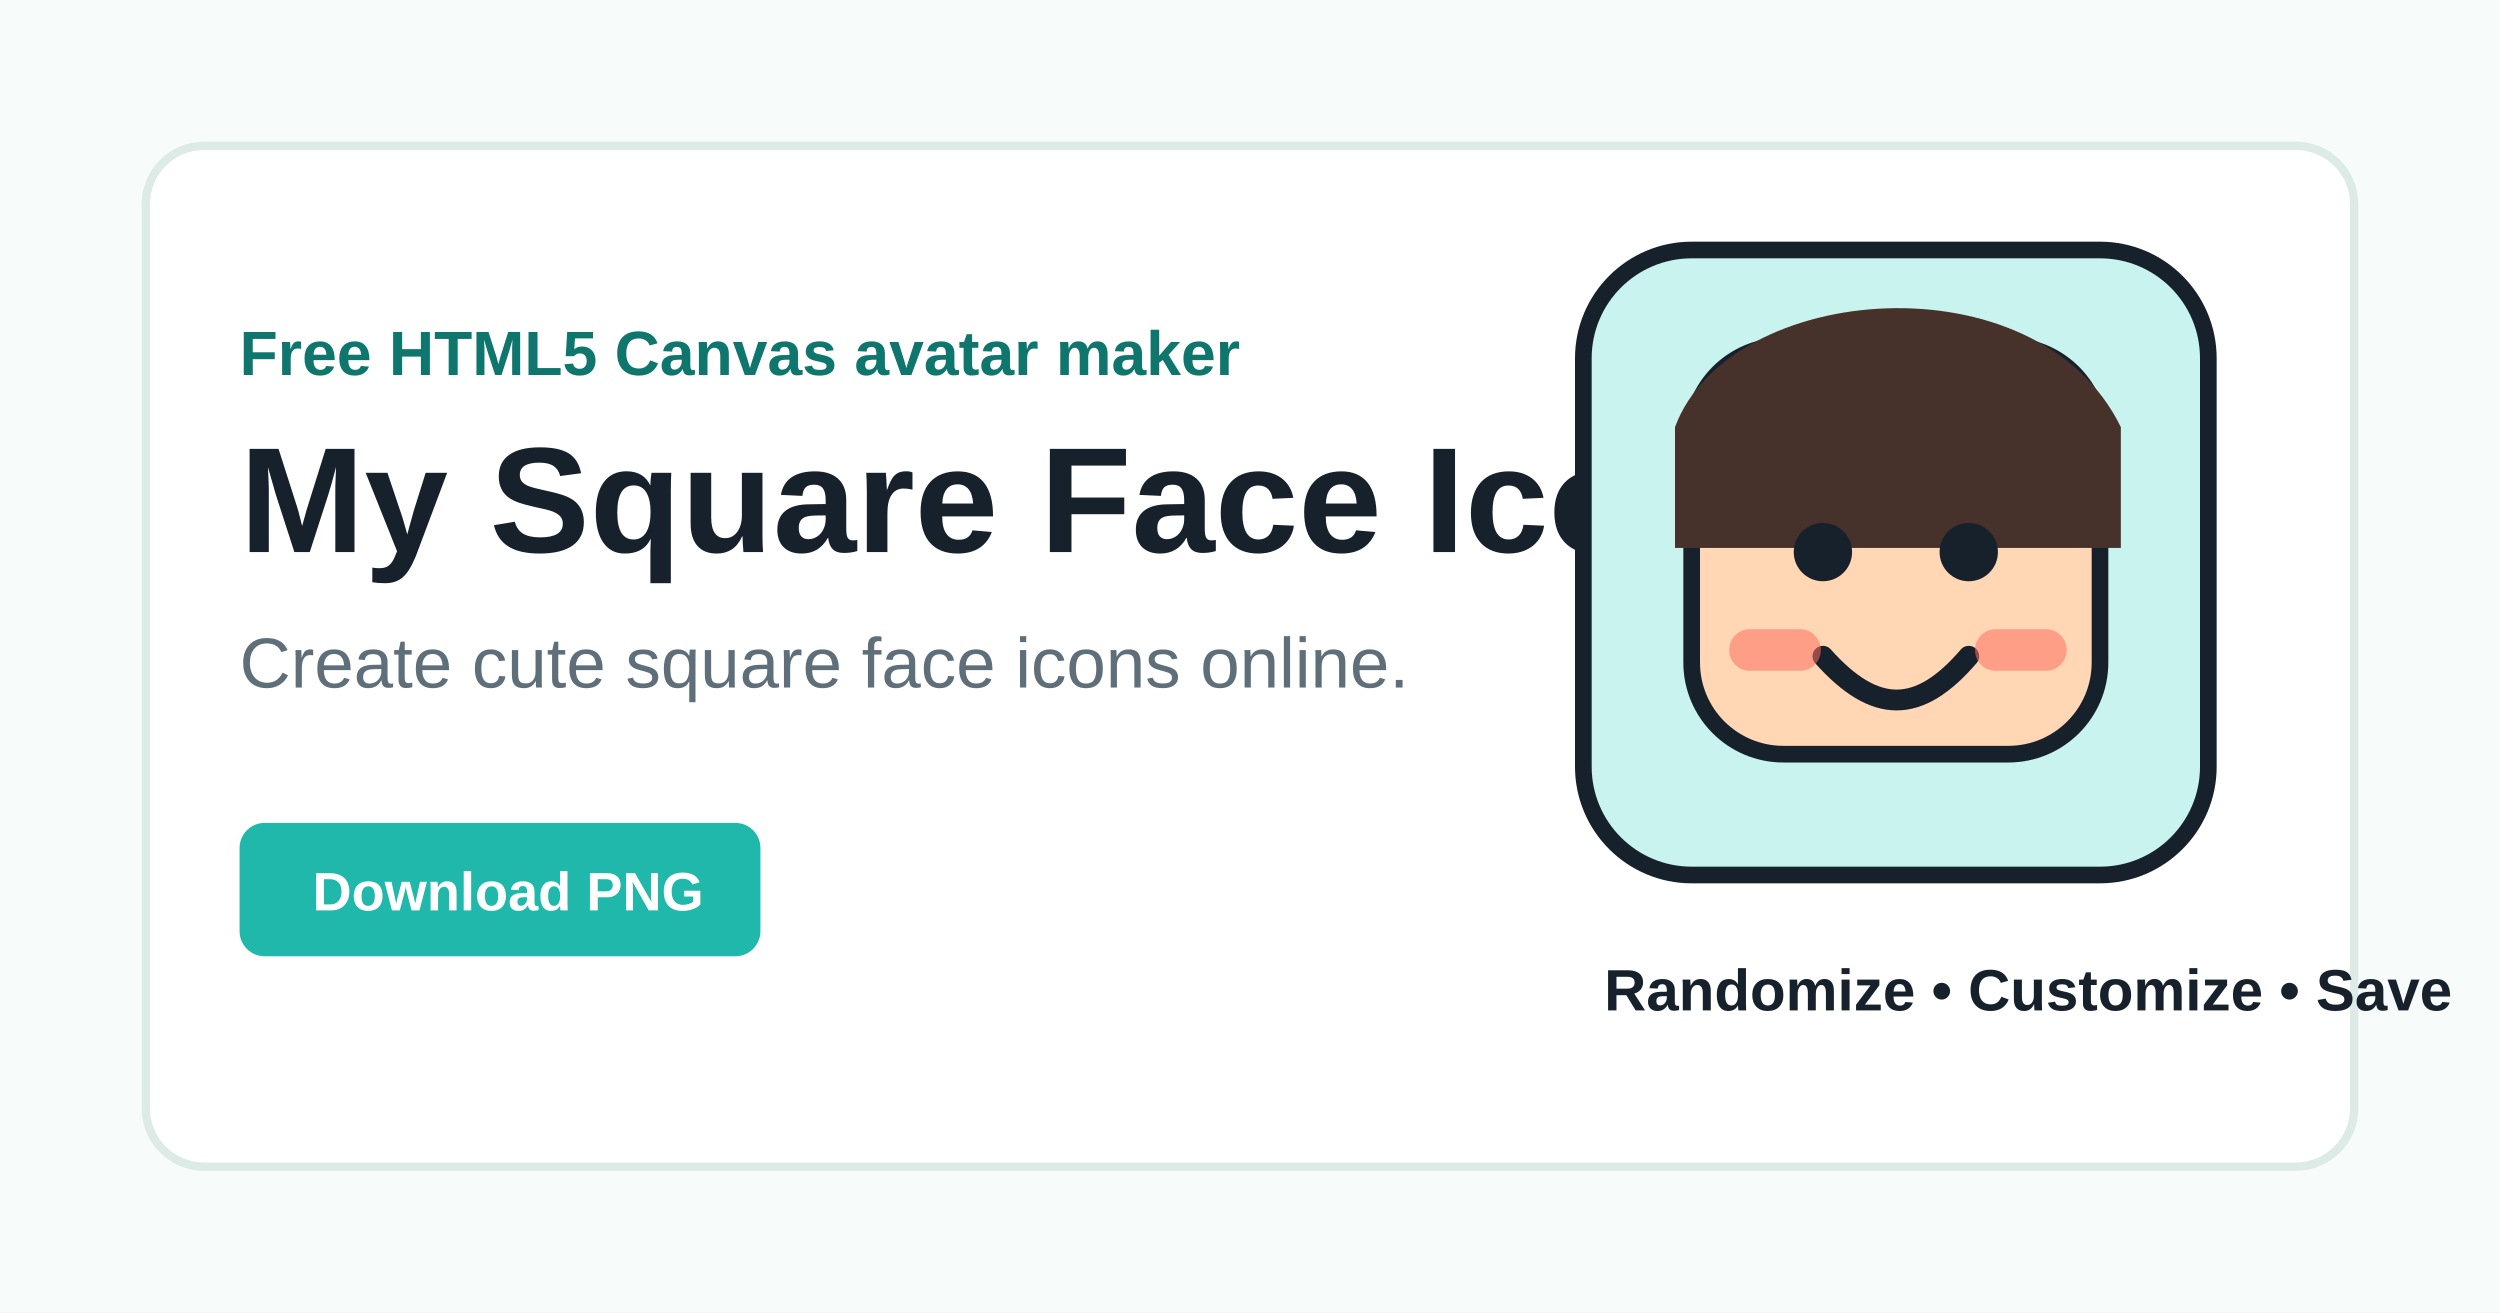
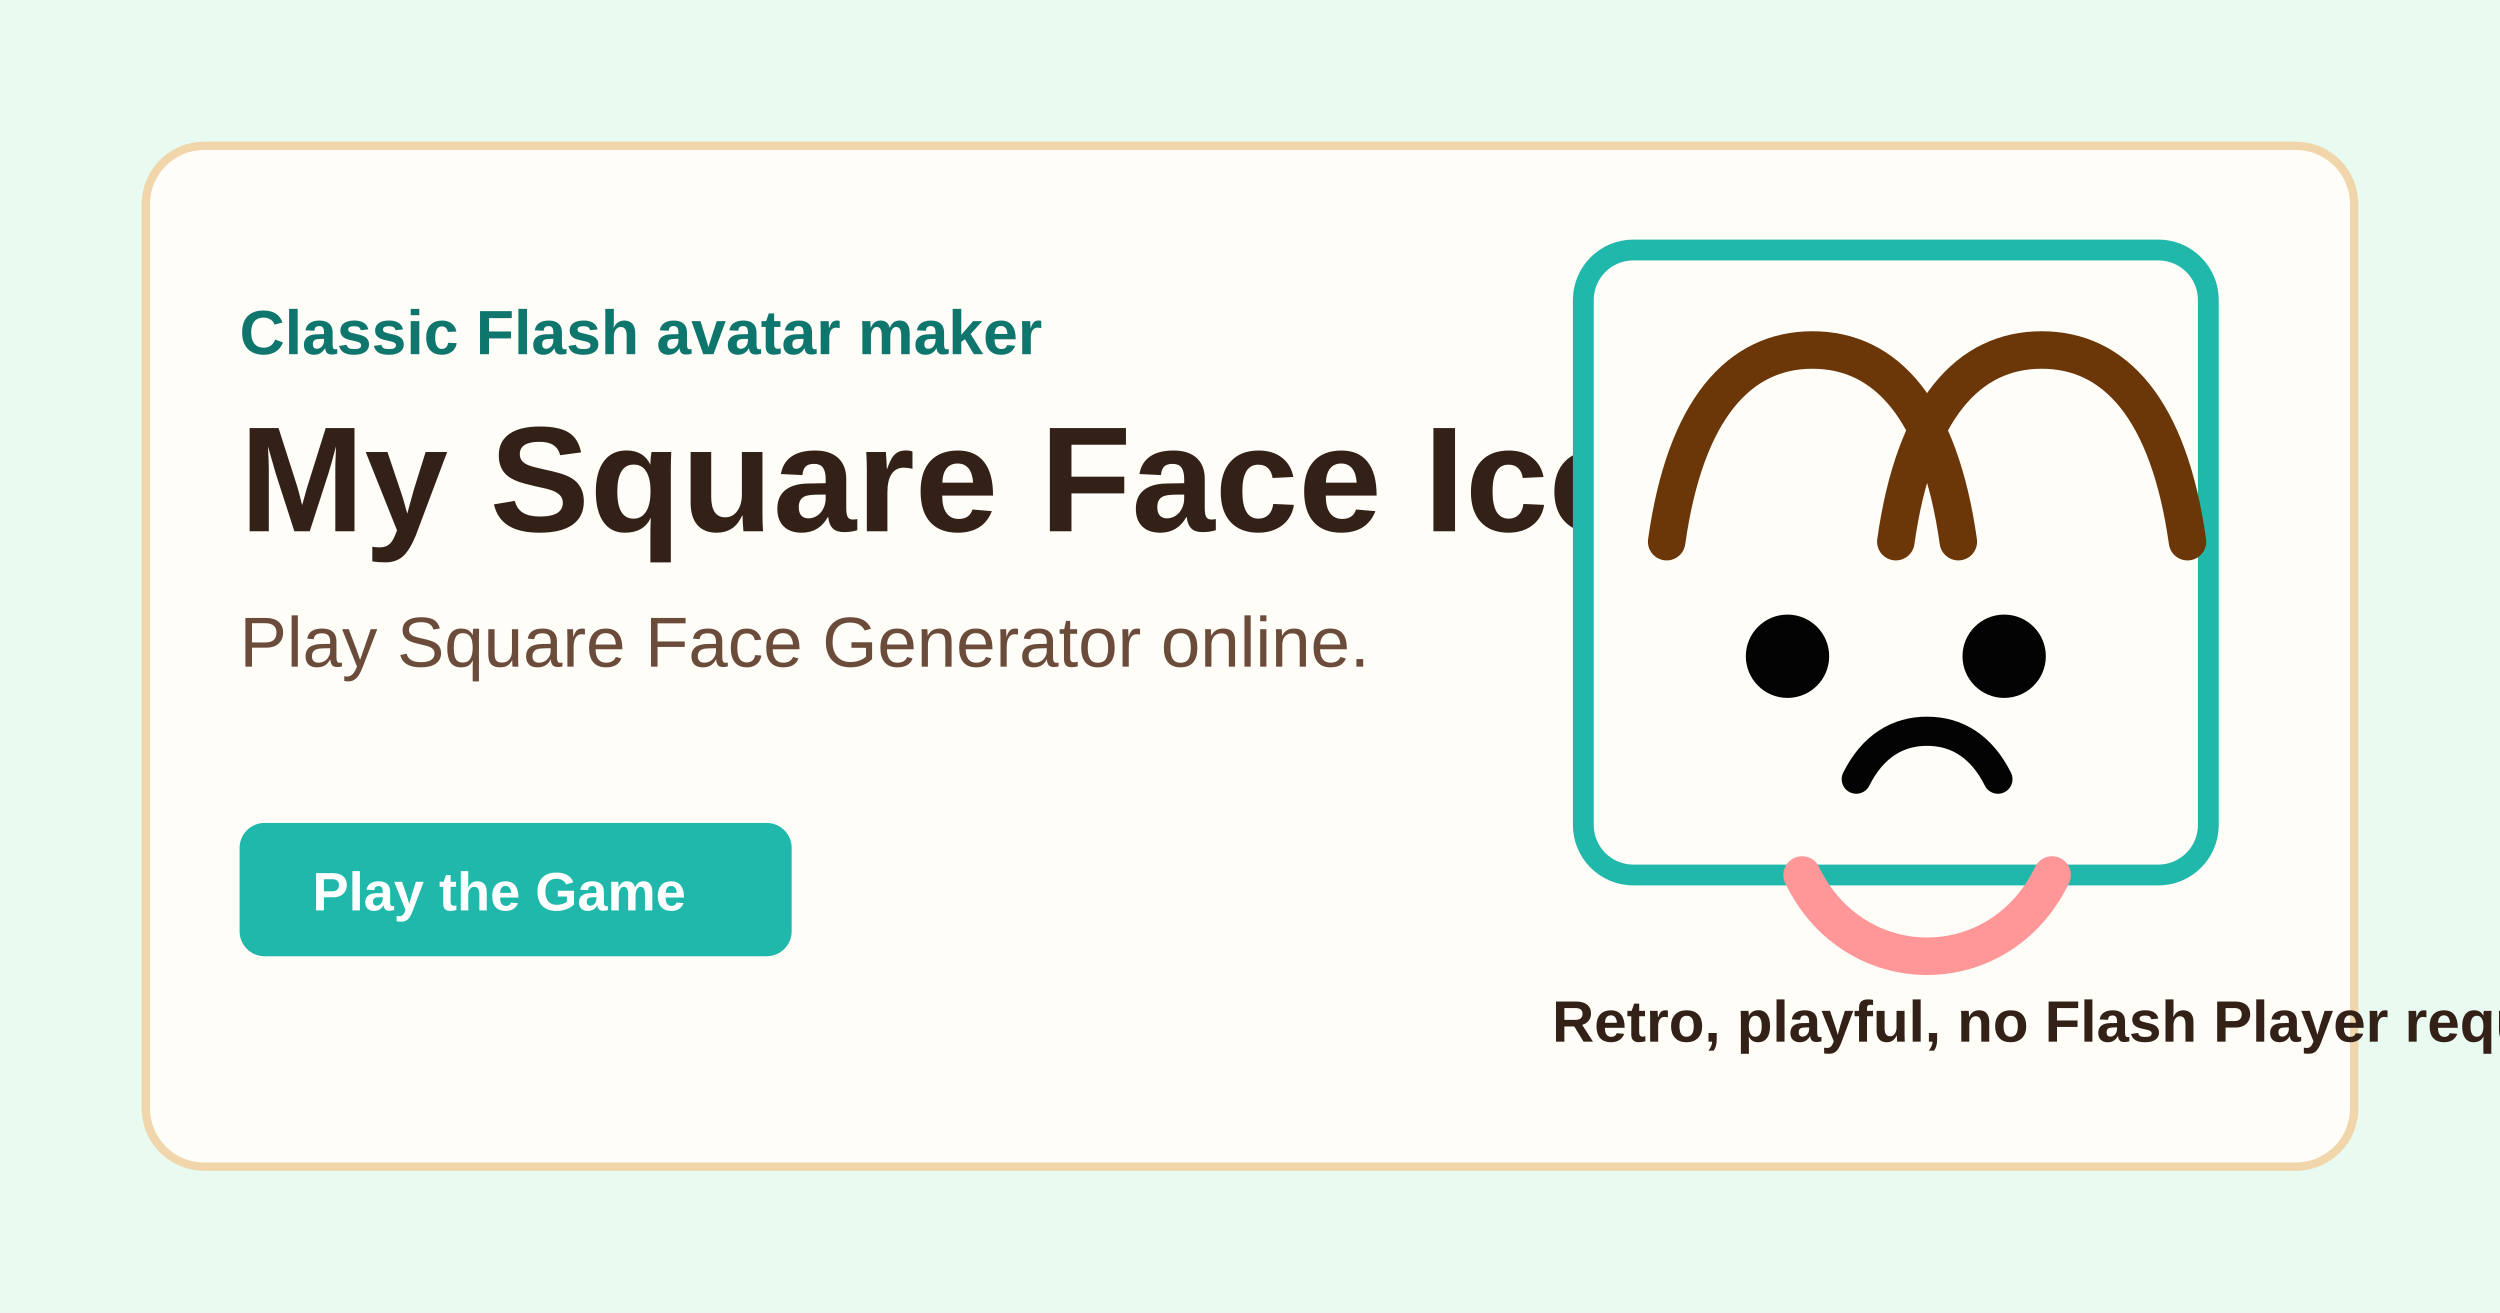
<svg xmlns="http://www.w3.org/2000/svg" width="1200" height="630" viewBox="0 0 1200 630" role="img" aria-label="My Square Face Icon preview">
-   <rect width="1200" height="630" fill="#f7fbfa" />
-   <rect x="70" y="70" width="1060" height="490" rx="28" fill="#ffffff" stroke="#dcebe8" stroke-width="4" />
-   <text x="115" y="180" fill="#0f766e" font-family="Arial, sans-serif" font-size="30" font-weight="700">Free HTML5 Canvas avatar maker</text>
-   <text x="115" y="265" fill="#17212b" font-family="Arial, sans-serif" font-size="72" font-weight="800">My Square Face Icon</text>
-   <text x="115" y="330" fill="#5f6f7a" font-family="Arial, sans-serif" font-size="34">Create cute square face icons online.</text>
-   <rect x="115" y="395" width="250" height="64" rx="12" fill="#20b8aa" />
-   <text x="150" y="437" fill="#ffffff" font-family="Arial, sans-serif" font-size="26" font-weight="800">Download PNG</text>
-   <rect x="760" y="120" width="300" height="300" rx="52" fill="#c9f3ee" stroke="#17212b" stroke-width="8" />
-   <rect x="812" y="166" width="196" height="196" rx="44" fill="#ffd7b5" stroke="#17212b" stroke-width="8" />
-   <path d="M804 205c26-70 174-82 214 0v58H804v-58Z" fill="#46322b" />
-   <circle cx="875" cy="265" r="14" fill="#17212b" />
-   <circle cx="945" cy="265" r="14" fill="#17212b" />
-   <path d="M875 315c25 28 46 28 70 0" fill="none" stroke="#17212b" stroke-width="10" stroke-linecap="round" />
-   <rect x="830" y="302" width="44" height="20" rx="10" fill="#ff6f61" opacity=".55" />
-   <rect x="948" y="302" width="44" height="20" rx="10" fill="#ff6f61" opacity=".55" />
-   <text x="770" y="485" fill="#17212b" font-family="Arial, sans-serif" font-size="28" font-weight="700">Randomize • Customize • Save</text>
+   <rect width="1200" height="630" fill="#e9fbf1" />
+   <rect x="70" y="70" width="1060" height="490" rx="28" fill="#fffdf8" stroke="#f0d6aa" stroke-width="4" />
+   <text x="115" y="170" fill="#0f766e" font-family="Arial, sans-serif" font-size="30" font-weight="700">Classic Flash avatar maker</text>
+   <text x="115" y="255" fill="#332118" font-family="Arial, sans-serif" font-size="72" font-weight="800">My Square Face Icon</text>
+   <text x="115" y="320" fill="#6b4b3a" font-family="Arial, sans-serif" font-size="34">Play Square Face Generator online.</text>
+   <rect x="115" y="395" width="265" height="64" rx="12" fill="#20b8aa" />
+   <text x="150" y="437" fill="#ffffff" font-family="Arial, sans-serif" font-size="26" font-weight="800">Play the Game</text>
+   <rect x="760" y="120" width="300" height="300" rx="24" fill="#fffdf8" stroke="#20b8aa" stroke-width="10" />
+   <path d="M800 260c9-64 35-92 70-92s61 28 70 92" fill="none" stroke="#6b3708" stroke-width="18" stroke-linecap="round" />
+   <path d="M910 260c9-64 35-92 70-92s61 28 70 92" fill="none" stroke="#6b3708" stroke-width="18" stroke-linecap="round" />
+   <circle cx="858" cy="315" r="20" fill="#030303" />
+   <circle cx="962" cy="315" r="20" fill="#030303" />
+   <path d="M891 374c8-16 20-23 34-23s26 7 34 23" fill="none" stroke="#030303" stroke-width="14" stroke-linecap="round" />
+   <path d="M865 420c25 52 95 52 120 0" fill="none" stroke="#ff9698" stroke-width="18" stroke-linecap="round" />
+   <text x="745" y="500" fill="#332118" font-family="Arial, sans-serif" font-size="28" font-weight="700">Retro, playful, no Flash Player required</text>
</svg>
